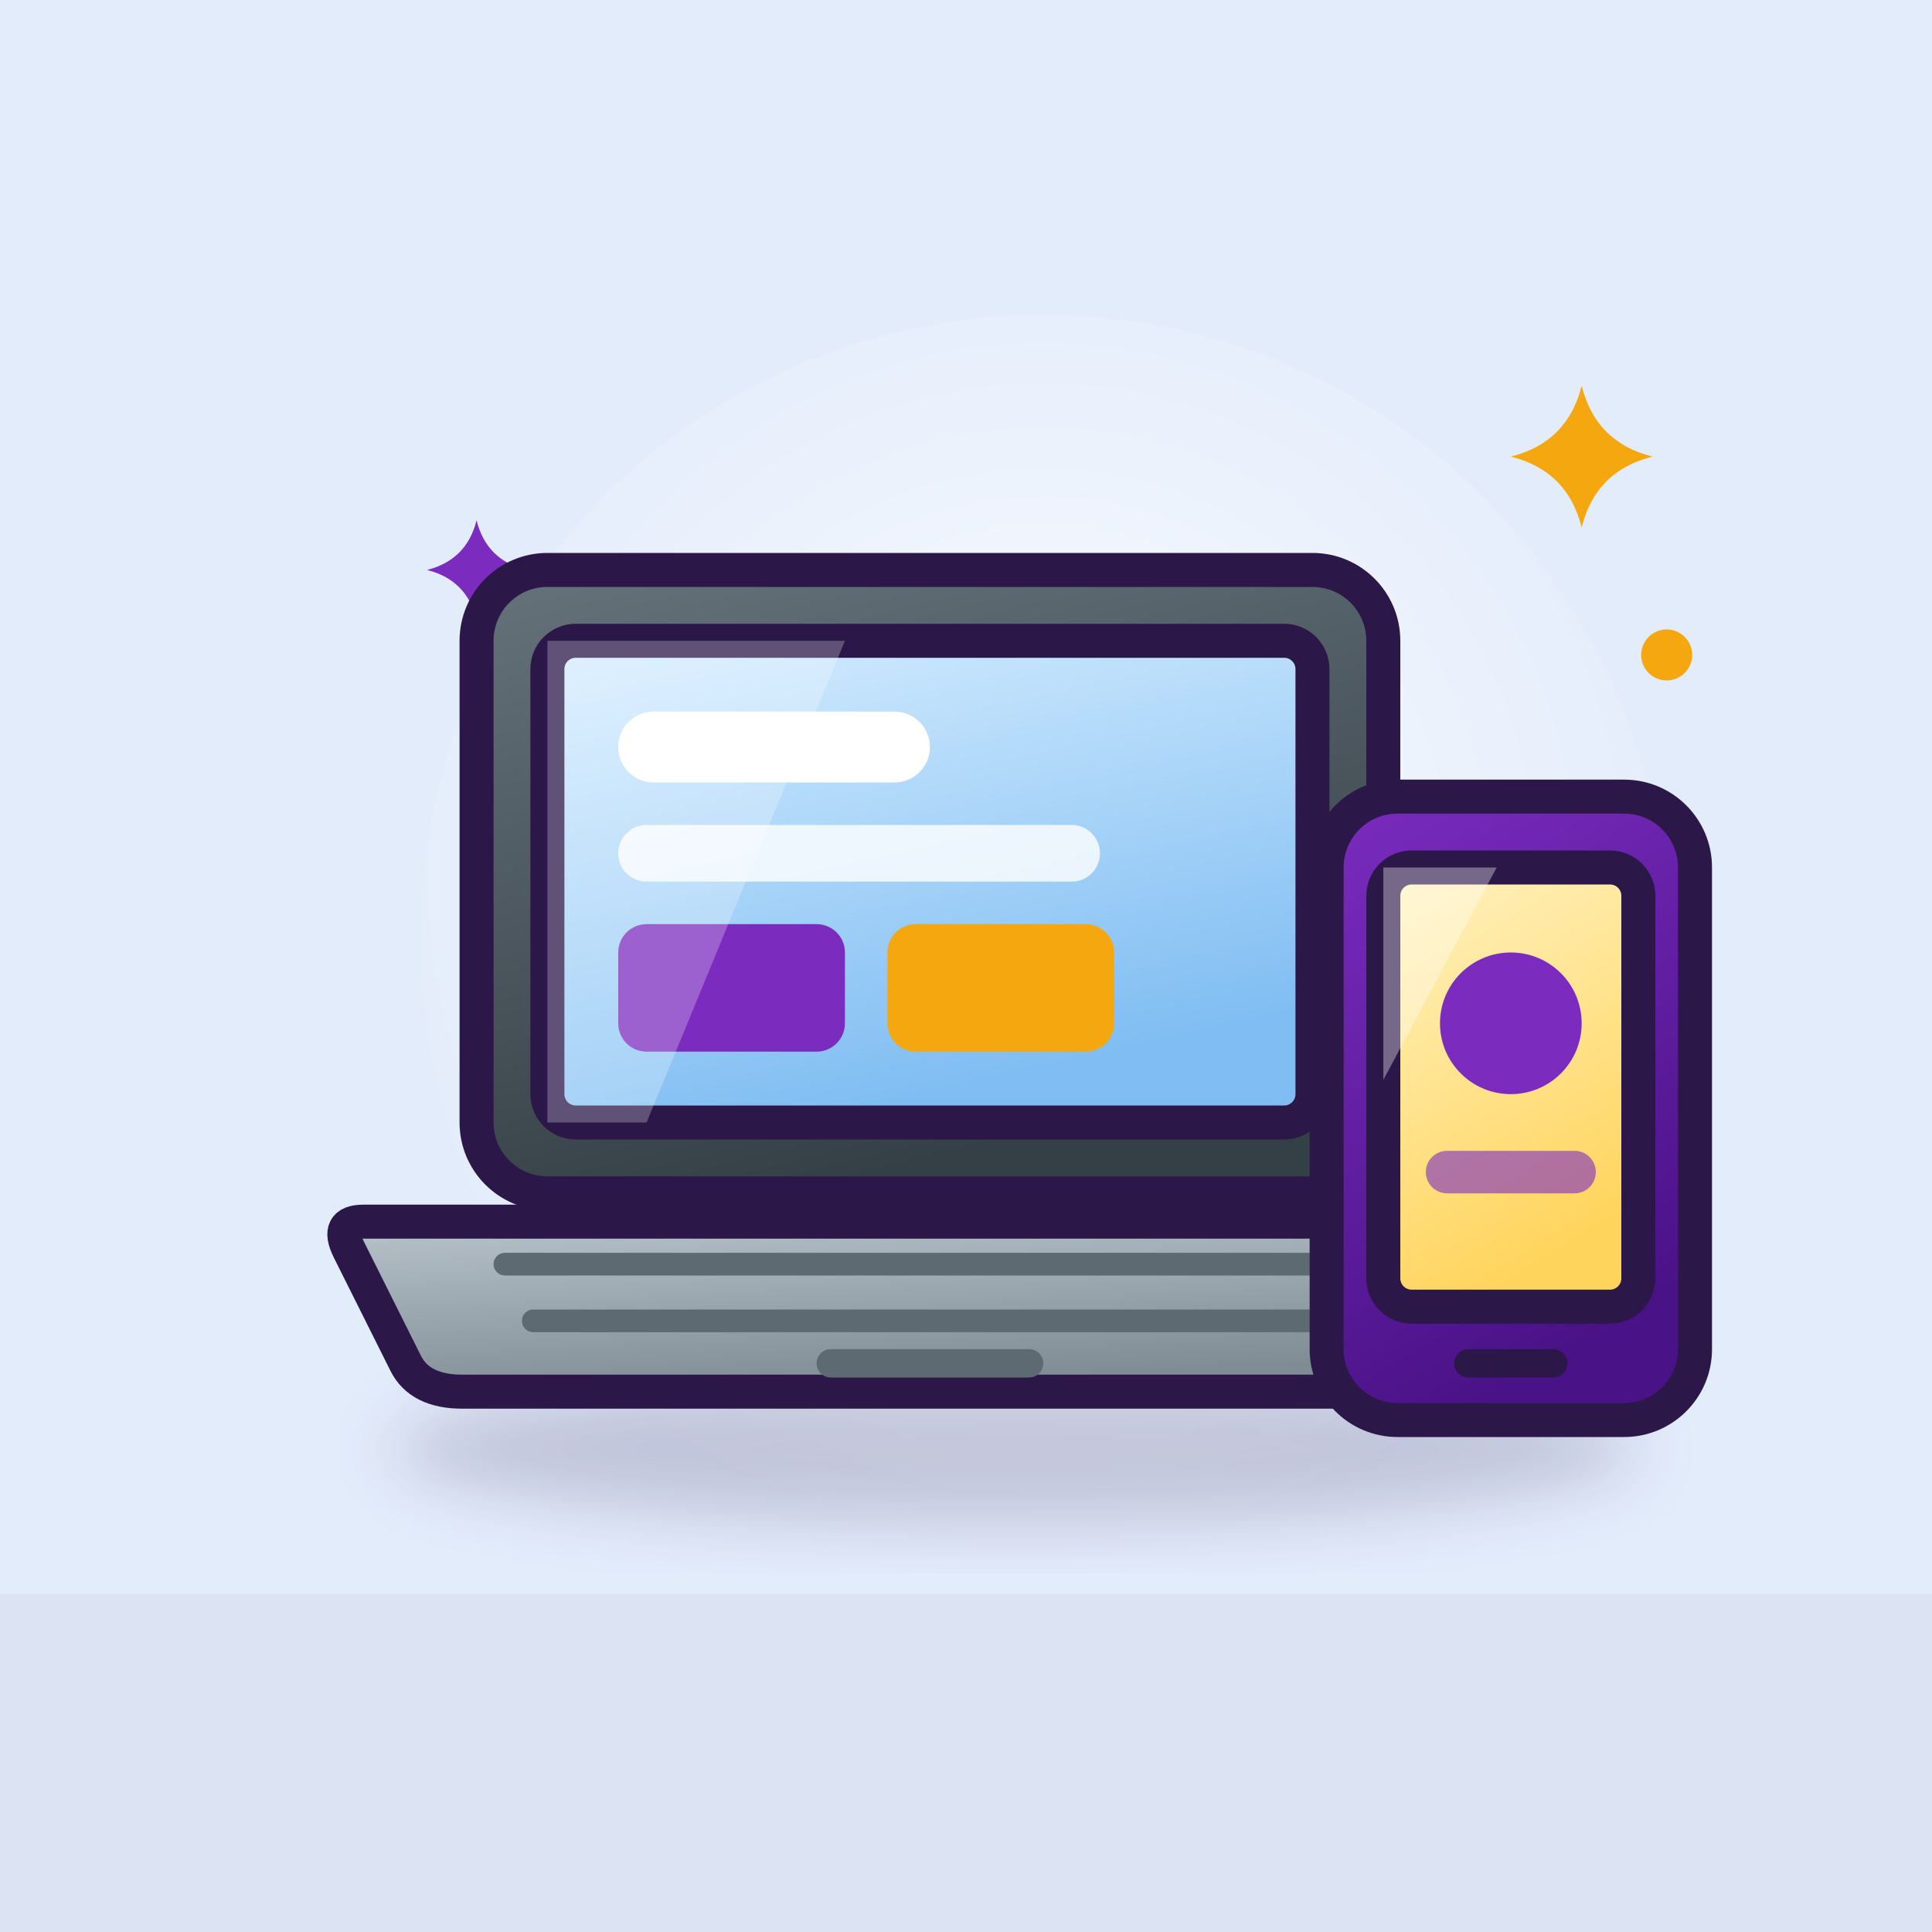
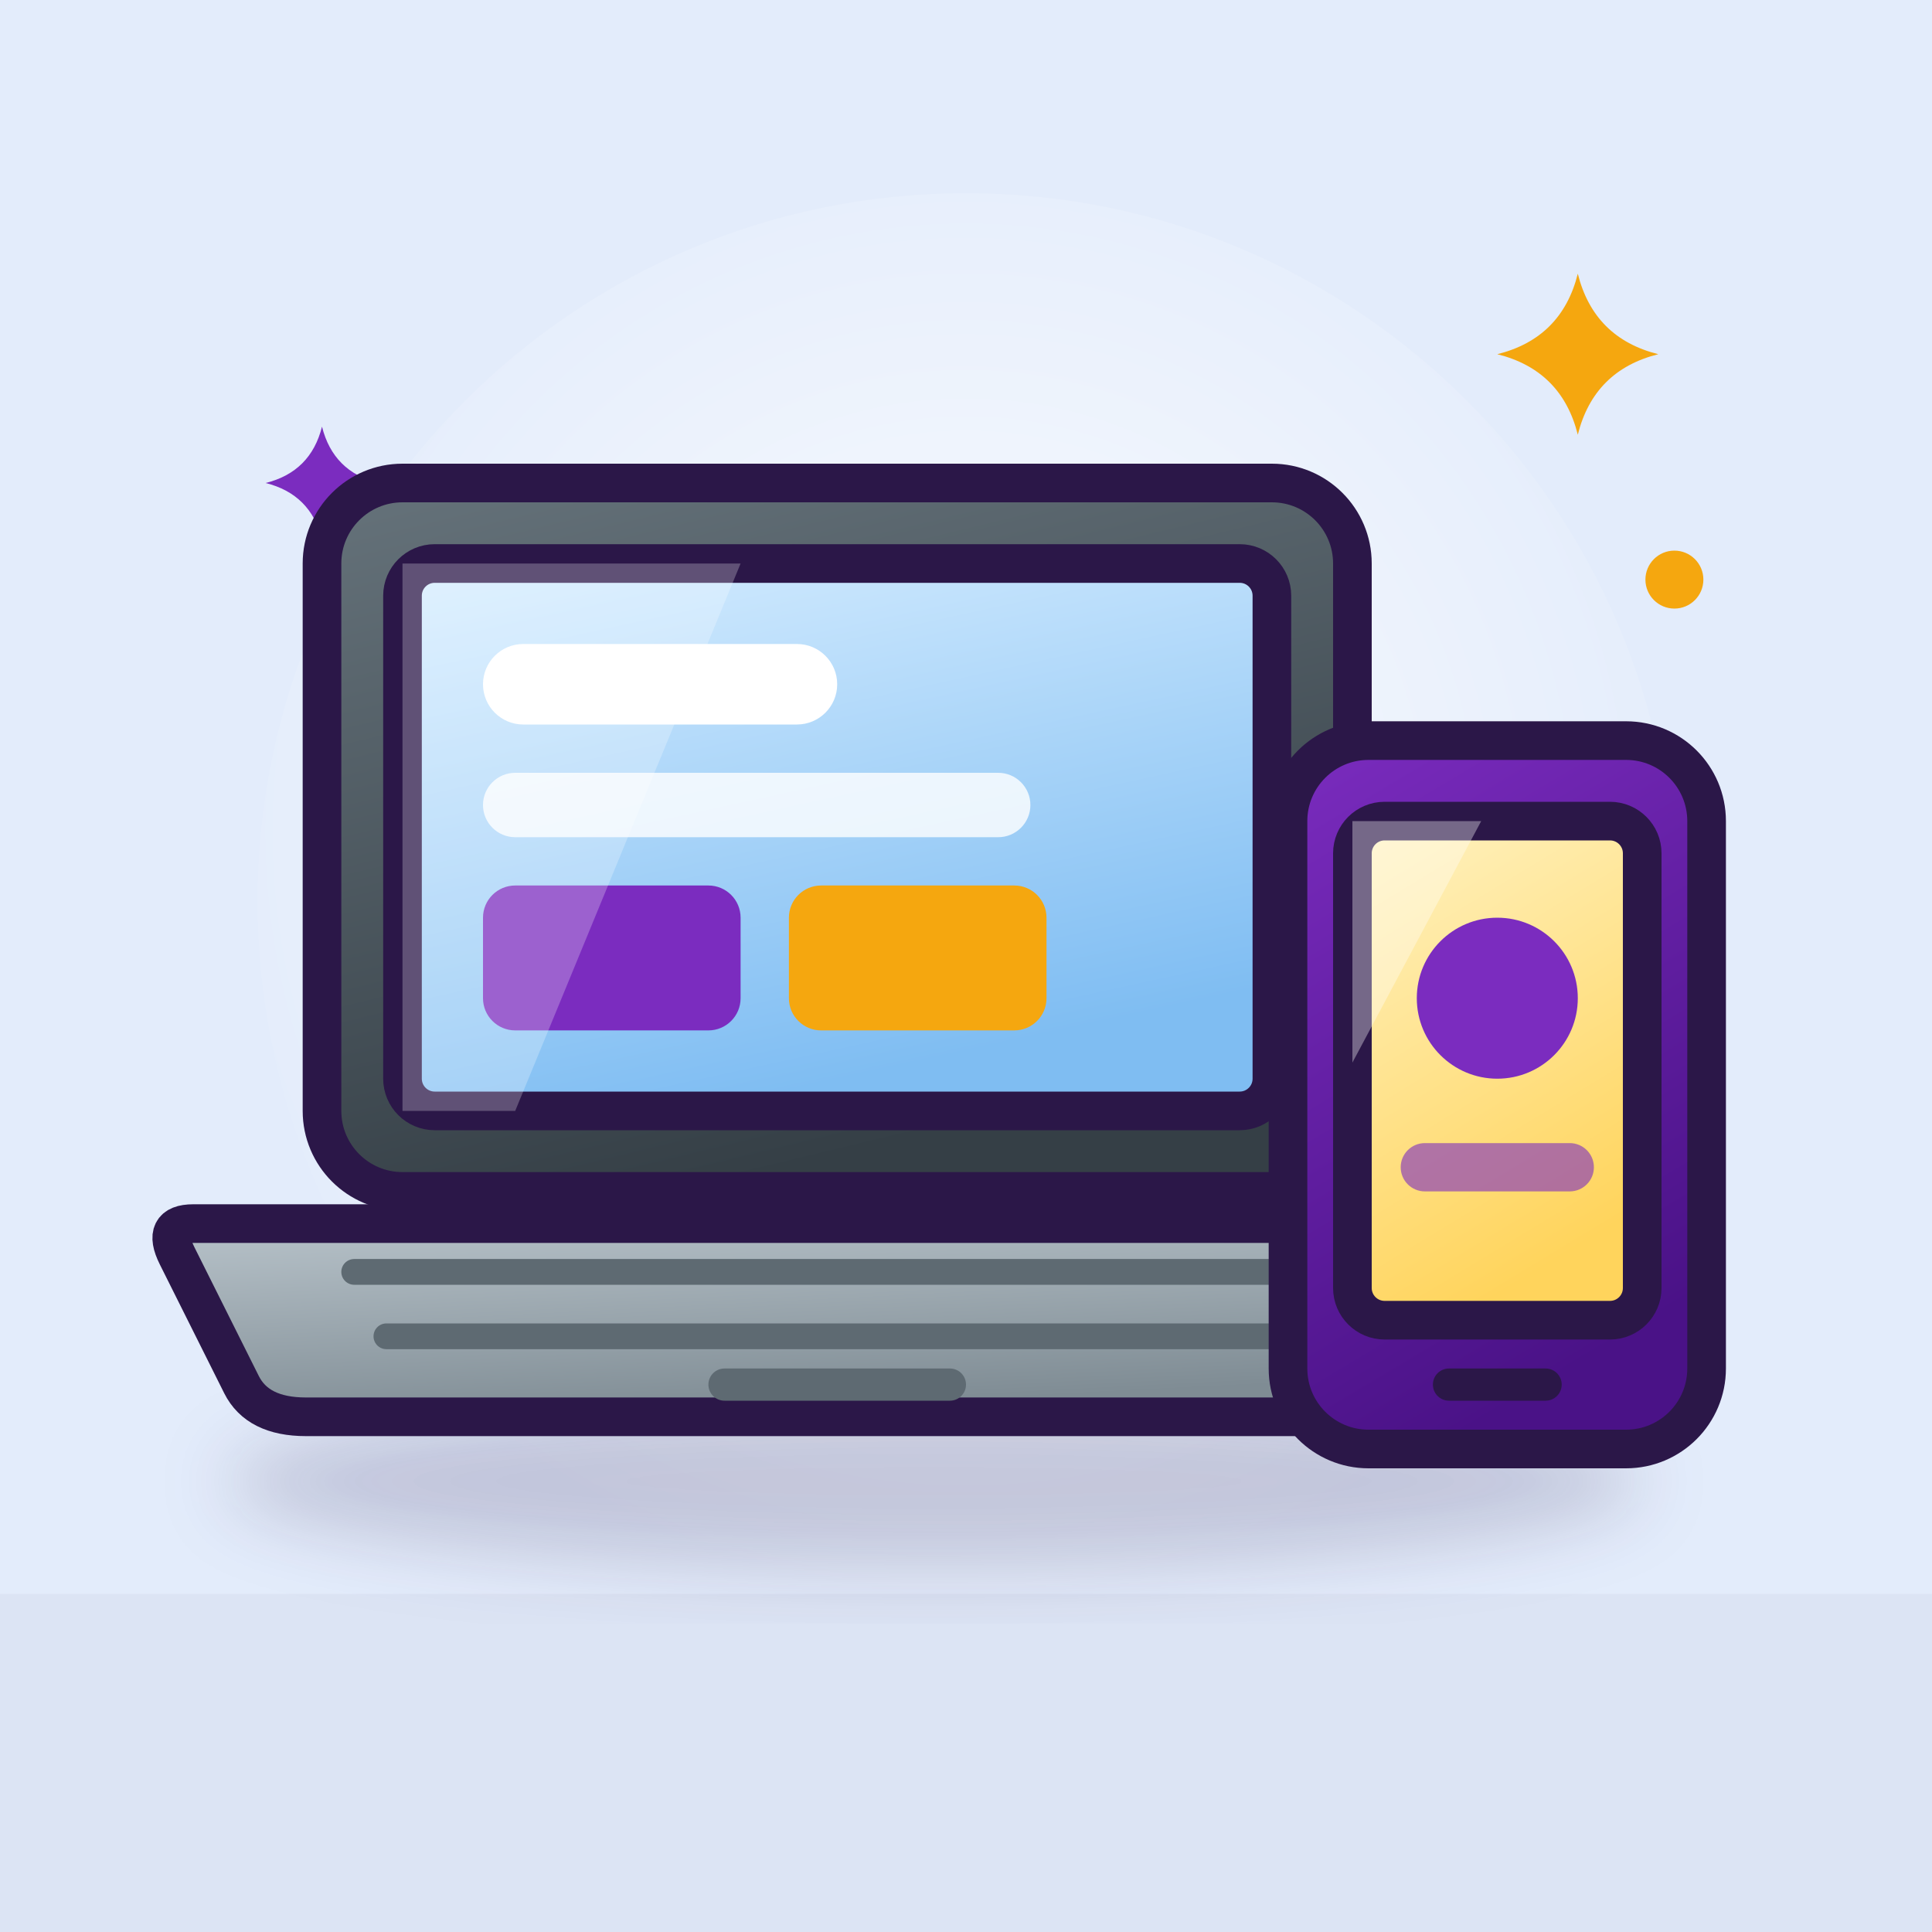
<svg xmlns="http://www.w3.org/2000/svg" viewBox="0 0 120 120" role="img">
  <defs>
    <linearGradient id="pur" x1="0" y1="0" x2="0.35" y2="1">
      <stop offset="0" stop-color="#A35BE8" />
      <stop offset="1" stop-color="#6A1FB5" />
    </linearGradient>
    <linearGradient id="purD" x1="0" y1="0" x2="0.35" y2="1">
      <stop offset="0" stop-color="#7B2CBF" />
      <stop offset="1" stop-color="#4A1287" />
    </linearGradient>
    <linearGradient id="gold" x1="0" y1="0" x2="0.35" y2="1">
      <stop offset="0" stop-color="#FFD45C" />
      <stop offset="1" stop-color="#F29A05" />
    </linearGradient>
    <linearGradient id="goldD" x1="0" y1="0" x2="0.35" y2="1">
      <stop offset="0" stop-color="#F2A20C" />
      <stop offset="1" stop-color="#C97A00" />
    </linearGradient>
    <linearGradient id="slate" x1="0" y1="0" x2="0.35" y2="1">
      <stop offset="0" stop-color="#66737B" />
      <stop offset="1" stop-color="#353F46" />
    </linearGradient>
    <linearGradient id="slateL" x1="0" y1="0" x2="0.35" y2="1">
      <stop offset="0" stop-color="#B8C3CA" />
      <stop offset="1" stop-color="#7F8C94" />
    </linearGradient>
    <linearGradient id="red" x1="0" y1="0" x2="0.35" y2="1">
      <stop offset="0" stop-color="#FF7A66" />
      <stop offset="1" stop-color="#CC3526" />
    </linearGradient>
    <linearGradient id="blue" x1="0" y1="0" x2="0.35" y2="1">
      <stop offset="0" stop-color="#5DB0F5" />
      <stop offset="1" stop-color="#1C64A8" />
    </linearGradient>
    <linearGradient id="green" x1="0" y1="0" x2="0.35" y2="1">
      <stop offset="0" stop-color="#5CC183" />
      <stop offset="1" stop-color="#22794A" />
    </linearGradient>
    <linearGradient id="greenD" x1="0" y1="0" x2="0.35" y2="1">
      <stop offset="0" stop-color="#2F8F57" />
      <stop offset="1" stop-color="#155A33" />
    </linearGradient>
    <linearGradient id="pink" x1="0" y1="0" x2="0.35" y2="1">
      <stop offset="0" stop-color="#FF8FB5" />
      <stop offset="1" stop-color="#D02F6B" />
    </linearGradient>
    <linearGradient id="teal" x1="0" y1="0" x2="0.35" y2="1">
      <stop offset="0" stop-color="#4CC4D2" />
      <stop offset="1" stop-color="#14808E" />
    </linearGradient>
    <linearGradient id="cream" x1="0" y1="0" x2="0.35" y2="1">
      <stop offset="0" stop-color="#FFFFFF" />
      <stop offset="1" stop-color="#E6DEF2" />
    </linearGradient>
    <linearGradient id="brown" x1="0" y1="0" x2="0.35" y2="1">
      <stop offset="0" stop-color="#C68B52" />
      <stop offset="1" stop-color="#7E4F22" />
    </linearGradient>
    <linearGradient id="screen" x1="0" y1="0" x2="0.35" y2="1">
      <stop offset="0" stop-color="#D6EDFF" />
      <stop offset="1" stop-color="#7FBDF2" />
    </linearGradient>
    <linearGradient id="wood" x1="0" y1="0" x2="0.35" y2="1">
      <stop offset="0" stop-color="#E0A869" />
      <stop offset="1" stop-color="#A8692E" />
    </linearGradient>
    <linearGradient id="glow" x1="0" y1="0" x2="0.35" y2="1">
      <stop offset="0" stop-color="#FFF3C4" />
      <stop offset="1" stop-color="#FFD45C" />
    </linearGradient>
    <linearGradient id="skin" x1="0" y1="0" x2="0.35" y2="1">
      <stop offset="0" stop-color="#FFFFFF" />
      <stop offset="1" stop-color="#F1EAF9" />
    </linearGradient>
    <filter id="soft" x="-30%" y="-30%" width="160%" height="160%">
      <feGaussianBlur stdDeviation="2.2" />
    </filter>
    <radialGradient id="halo" cx="0.5" cy="0.45" r="0.55">
      <stop offset="0" stop-color="#FFFFFF" stop-opacity="0.85" />
      <stop offset="1" stop-color="#FFFFFF" stop-opacity="0" />
    </radialGradient>
  </defs>
  <rect width="120" height="120" fill="#E3ECFB" />
  <rect x="0" y="99" width="120" height="21" fill="#2B1748" opacity="0.04" />
-   <g transform="translate(12 9) scale(0.88)">
-     <circle cx="60" cy="56" r="44" fill="url(#halo)" />
-     <path d="M98 17 Q99 21 103 22 Q99 23 98 27 Q97 23 93 22 Q97 21 98 17 Z" fill="#F5A70F" stroke="none" />
-     <path d="M20 26.5 Q20.7 29.3 23.5 30 Q20.7 30.7 20 33.5 Q19.3 30.7 16.5 30 Q19.3 29.3 20 26.5 Z" fill="#7B2CBF" stroke="none" />
-     <circle cx="104" cy="36" r="1.8" fill="#F5A70F" opacity="1" stroke="none" />
-     <ellipse cx="58" cy="92" rx="44" ry="5.5" fill="#2B1748" opacity="0.18" filter="url(#soft)" />
-     <g stroke="#2B1748" stroke-width="2.4" stroke-linejoin="round" stroke-linecap="round">
-       <rect x="20" y="30" width="64" height="44" rx="5" fill="url(#slate)" />
-       <rect x="25" y="35" width="54" height="34" rx="2" fill="url(#screen)" />
-       <rect x="30" y="40" width="22" height="5" rx="2.5" fill="#FFFFFF" stroke="none" />
-       <rect x="30" y="48" width="34" height="4" rx="2" fill="#FFFFFF" opacity="0.8" stroke="none" />
-       <rect x="30" y="55" width="16" height="9" rx="2" fill="#7B2CBF" stroke="none" />
-       <rect x="49" y="55" width="16" height="9" rx="2" fill="#F5A70F" stroke="none" />
-       <path d="M25 35 H46 L32 69 H25 Z" fill="#FFFFFF" opacity="0.25" stroke="none" />
-       <path d="M12 76 H92 Q94 76 93 78 L89 86 Q88 88 85 88 H19 Q16 88 15 86 L11 78 Q10 76 12 76 Z" fill="url(#slateL)" />
-       <path d="M22 79 H82 M24 83 H80" stroke="#5E6A72" stroke-width="1.6" />
-       <rect x="44" y="85" width="16" height="2" rx="1" fill="#5E6A72" stroke="none" />
-       <rect x="80" y="46" width="26" height="44" rx="5" fill="url(#purD)" />
-       <rect x="84" y="51" width="18" height="31" rx="2" fill="url(#glow)" />
-       <circle cx="93" cy="62" r="5" fill="#7B2CBF" stroke="none" />
-       <rect x="87" y="71" width="12" height="3" rx="1.5" fill="#7B2CBF" opacity="0.6" stroke="none" />
-       <rect x="89" y="85" width="8" height="2" rx="1" fill="#2B1748" stroke="none" />
-       <path d="M84 51 H92 L84 66 Z" fill="#FFFFFF" opacity="0.35" stroke="none" />
-     </g>
+   <circle cx="60" cy="56" r="44" fill="url(#halo)" />
+   <path d="M98 17 Q99 21 103 22 Q99 23 98 27 Q97 23 93 22 Q97 21 98 17 Z" fill="#F5A70F" stroke="none" />
+   <path d="M20 26.5 Q20.7 29.3 23.5 30 Q20.7 30.7 20 33.5 Q19.3 30.7 16.5 30 Q19.3 29.3 20 26.5 Z" fill="#7B2CBF" stroke="none" />
+   <circle cx="104" cy="36" r="1.8" fill="#F5A70F" opacity="1" stroke="none" />
+   <ellipse cx="58" cy="92" rx="44" ry="5.5" fill="#2B1748" opacity="0.18" filter="url(#soft)" />
+   <g stroke="#2B1748" stroke-width="2.4" stroke-linejoin="round" stroke-linecap="round">
+     <rect x="20" y="30" width="64" height="44" rx="5" fill="url(#slate)" />
+     <rect x="25" y="35" width="54" height="34" rx="2" fill="url(#screen)" />
+     <rect x="30" y="40" width="22" height="5" rx="2.5" fill="#FFFFFF" stroke="none" />
+     <rect x="30" y="48" width="34" height="4" rx="2" fill="#FFFFFF" opacity="0.8" stroke="none" />
+     <rect x="30" y="55" width="16" height="9" rx="2" fill="#7B2CBF" stroke="none" />
+     <rect x="49" y="55" width="16" height="9" rx="2" fill="#F5A70F" stroke="none" />
+     <path d="M25 35 H46 L32 69 H25 Z" fill="#FFFFFF" opacity="0.25" stroke="none" />
+     <path d="M12 76 H92 Q94 76 93 78 L89 86 Q88 88 85 88 H19 Q16 88 15 86 L11 78 Q10 76 12 76 Z" fill="url(#slateL)" />
+     <path d="M22 79 H82 M24 83 H80" stroke="#5E6A72" stroke-width="1.6" />
+     <rect x="44" y="85" width="16" height="2" rx="1" fill="#5E6A72" stroke="none" />
+     <rect x="80" y="46" width="26" height="44" rx="5" fill="url(#purD)" />
+     <rect x="84" y="51" width="18" height="31" rx="2" fill="url(#glow)" />
+     <circle cx="93" cy="62" r="5" fill="#7B2CBF" stroke="none" />
+     <rect x="87" y="71" width="12" height="3" rx="1.5" fill="#7B2CBF" opacity="0.6" stroke="none" />
+     <rect x="89" y="85" width="8" height="2" rx="1" fill="#2B1748" stroke="none" />
+     <path d="M84 51 H92 L84 66 Z" fill="#FFFFFF" opacity="0.35" stroke="none" />
  </g>
</svg>
